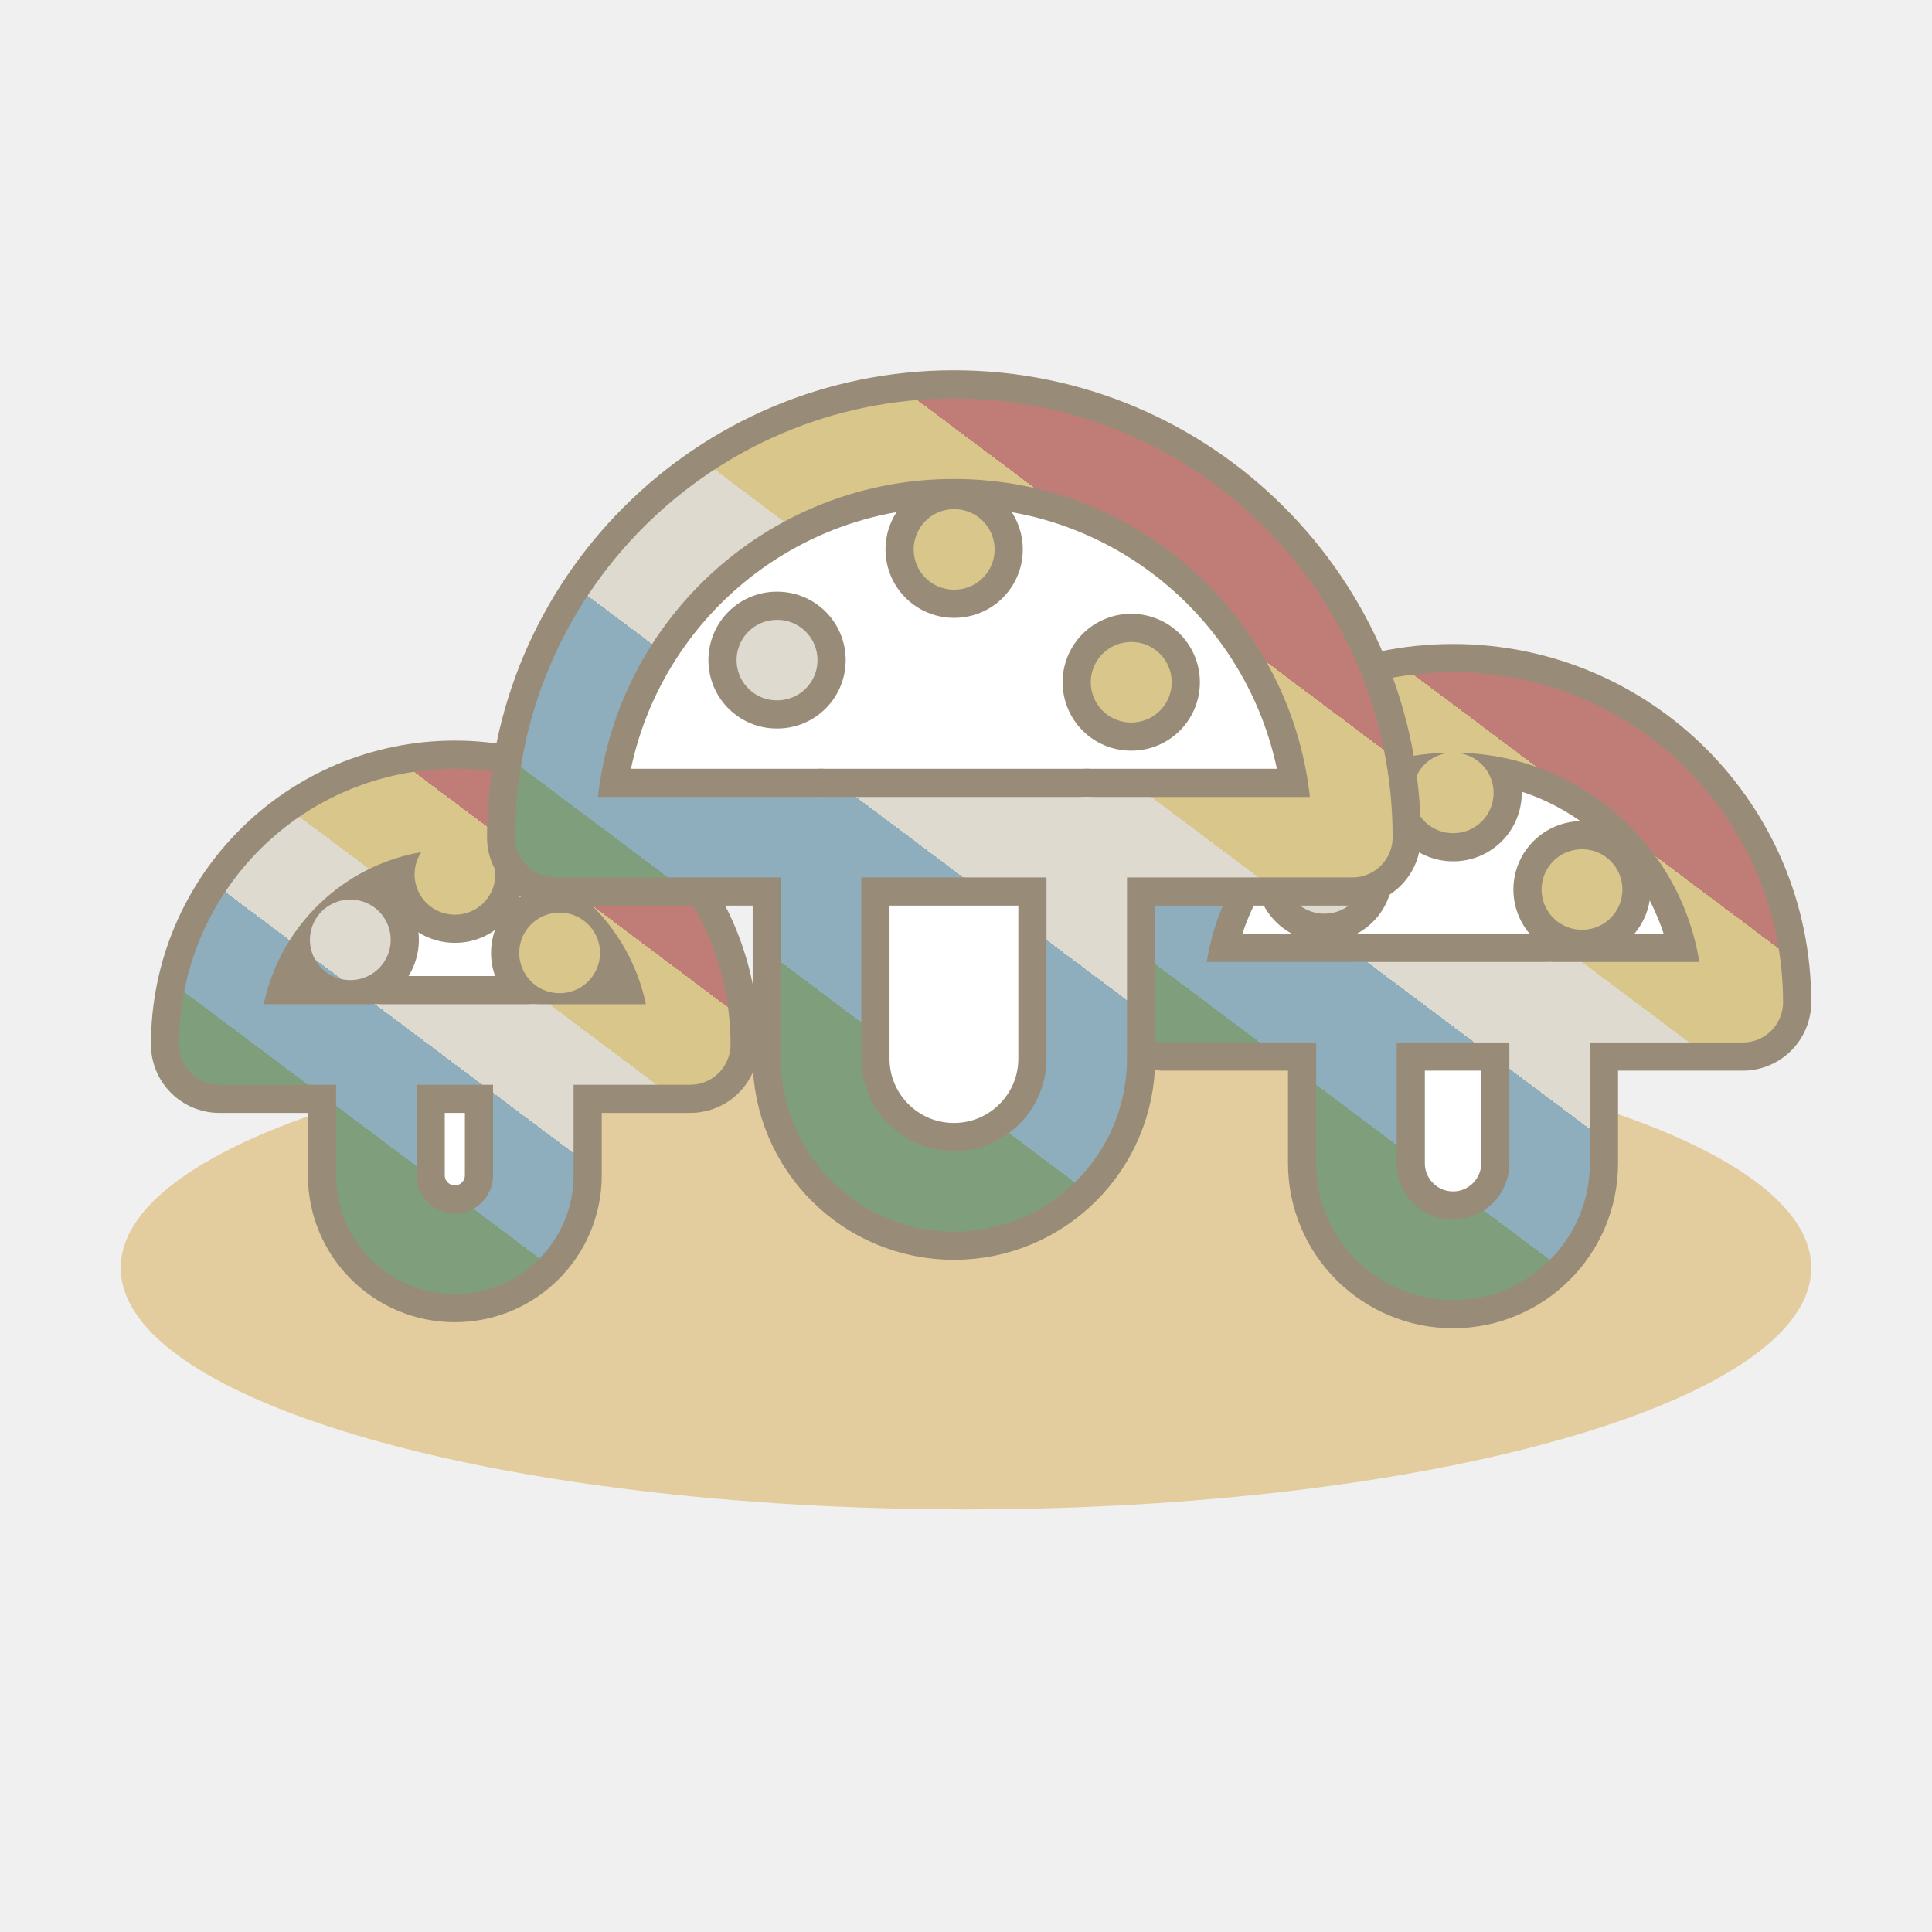
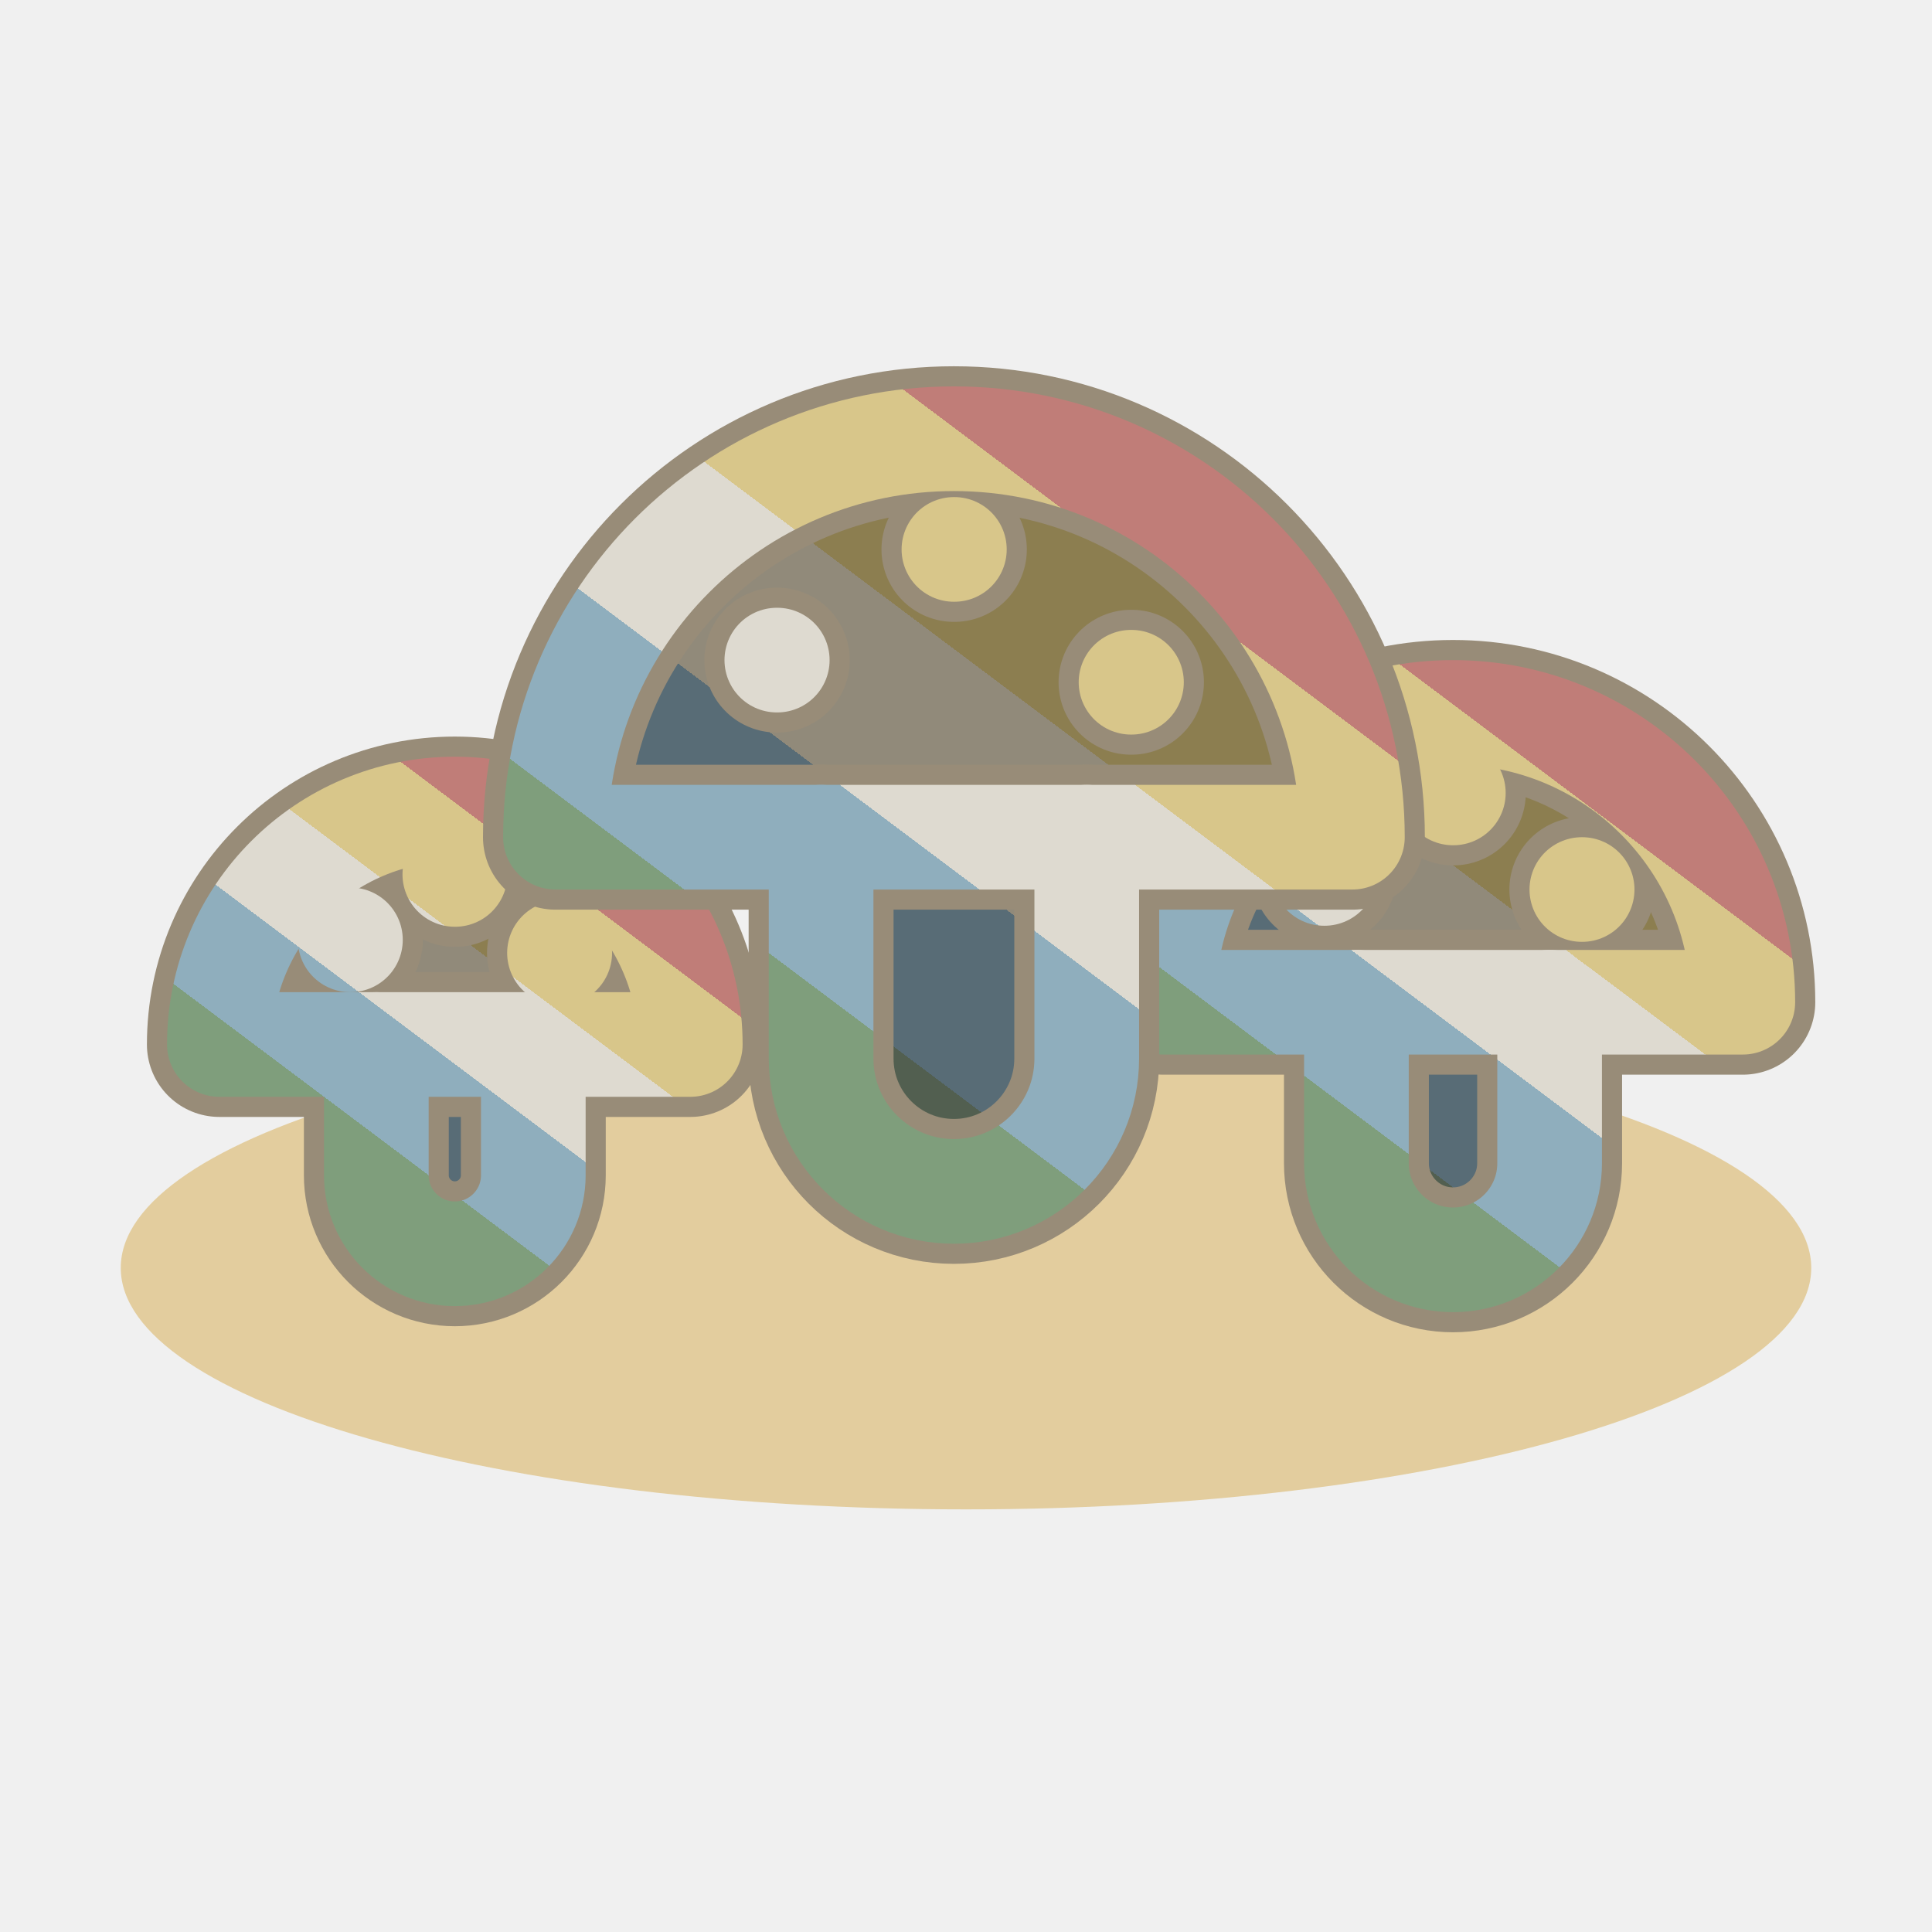
<svg xmlns="http://www.w3.org/2000/svg" width="48" height="48" viewBox="0 0 48 48">
  <linearGradient id="pride" gradientUnits="userSpaceOnUse" x1="19" y1="4" x2="7" y2="20">
    <stop offset="0.00" stop-color="#C07D78" />
    <stop offset="0.20" stop-color="#C07D78" />
    <stop offset="0.20" stop-color="#D8C68A" />
    <stop offset="0.40" stop-color="#D8C68A" />
    <stop offset="0.40" stop-color="#DEDAD0" />
    <stop offset="0.60" stop-color="#DEDAD0" />
    <stop offset="0.60" stop-color="#8FAEBD" />
    <stop offset="0.80" stop-color="#8FAEBD" />
    <stop offset="0.80" stop-color="#7F9E7C" />
    <stop offset="1.00" stop-color="#7F9E7C" />
  </linearGradient>
+   <linearGradient id="pride-fill" gradientUnits="userSpaceOnUse" x1="19" y1="4" x2="7" y2="20">
+     <stop offset="0.00" stop-color="#74504D" />
+     <stop offset="0.20" stop-color="#74504D" />
+     <stop offset="0.20" stop-color="#8C7E50" />
+     <stop offset="0.40" stop-color="#8C7E50" />
+     <stop offset="0.40" stop-color="#918A7A" />
+     <stop offset="0.60" stop-color="#918A7A" />
+     <stop offset="0.60" stop-color="#586C76" />
+     <stop offset="0.80" stop-color="#586C76" />
+     <stop offset="0.80" stop-color="#525F50" />
+     <stop offset="1.00" stop-color="#525F50" />
+   </linearGradient>
  <ellipse cx="24" cy="31.5" rx="21" ry="6" fill="#E3CD9E" />
  <g transform="translate(26.5 14.5) scale(0.8)">
-     <g fill="#FFFFFF" stroke="none">
+     <g fill="url(#pride-fill)" stroke="none">
      <path d="M3 13a9 9 0 0 1 18 0z" />
      <path d="M9 13v5a3 3 0 0 0 6 0v-5 z" />
    </g>
-     <g fill="none" stroke-linecap="round" stroke-linejoin="round" stroke="#988C78" stroke-width="4.250">
+     <g fill="none" stroke-linecap="round" stroke-linejoin="round" stroke="#988C78" stroke-width="4.500">
      <path d="M3 13a9 9 0 0 1 18 0z" />
      <path d="M9 13v5a3 3 0 0 0 6 0v-5" />
      <path d="M8 9h.01" />
      <path d="M12 6.5h.01" />
      <path d="M16 9.5h.01" />
    </g>
-     <g fill="none" stroke-linecap="round" stroke-linejoin="round" stroke="url(#pride)" stroke-width="2.500">
+     <g fill="none" stroke-linecap="round" stroke-linejoin="round" stroke="url(#pride)" stroke-width="3.250">
      <path d="M3 13a9 9 0 0 1 18 0z" />
      <path d="M9 13v5a3 3 0 0 0 6 0v-5" />
      <path d="M8 9h.01" />
      <path d="M12 6.5h.01" />
      <path d="M16 9.5h.01" />
    </g>
  </g>
  <g transform="translate(3.5 17.5) scale(0.65)">
-     <g fill="#FFFFFF" stroke="none">
+     <g fill="url(#pride-fill)" stroke="none">
      <path d="M3 13a9 9 0 0 1 18 0z" />
      <path d="M9 13v5a3 3 0 0 0 6 0v-5 z" />
    </g>
-     <g fill="none" stroke-linecap="round" stroke-linejoin="round" stroke="#988C78" stroke-width="5.231">
+     <g fill="none" stroke-linecap="round" stroke-linejoin="round" stroke="#988C78" stroke-width="5.538">
      <path d="M3 13a9 9 0 0 1 18 0z" />
      <path d="M9 13v5a3 3 0 0 0 6 0v-5" />
      <path d="M8 9h.01" />
      <path d="M12 6.5h.01" />
      <path d="M16 9.5h.01" />
    </g>
-     <g fill="none" stroke-linecap="round" stroke-linejoin="round" stroke="url(#pride)" stroke-width="3.077">
+     <g fill="none" stroke-linecap="round" stroke-linejoin="round" stroke="url(#pride)" stroke-width="4.000">
      <path d="M3 13a9 9 0 0 1 18 0z" />
      <path d="M9 13v5a3 3 0 0 0 6 0v-5" />
      <path d="M8 9h.01" />
      <path d="M12 6.5h.01" />
      <path d="M16 9.5h.01" />
    </g>
  </g>
  <g transform="translate(10.5 6.5) scale(1.1)">
-     <g fill="#FFFFFF" stroke="none">
+     <g fill="url(#pride-fill)" stroke="none">
      <path d="M3 13a9 9 0 0 1 18 0z" />
      <path d="M9 13v5a3 3 0 0 0 6 0v-5 z" />
    </g>
-     <g fill="none" stroke-linecap="round" stroke-linejoin="round" stroke="#988C78" stroke-width="3.091">
+     <g fill="none" stroke-linecap="round" stroke-linejoin="round" stroke="#988C78" stroke-width="3.273">
      <path d="M3 13a9 9 0 0 1 18 0z" />
      <path d="M9 13v5a3 3 0 0 0 6 0v-5" />
      <path d="M8 9h.01" />
      <path d="M12 6.5h.01" />
      <path d="M16 9.5h.01" />
    </g>
-     <g fill="none" stroke-linecap="round" stroke-linejoin="round" stroke="url(#pride)" stroke-width="1.818">
+     <g fill="none" stroke-linecap="round" stroke-linejoin="round" stroke="url(#pride)" stroke-width="2.364">
      <path d="M3 13a9 9 0 0 1 18 0z" />
      <path d="M9 13v5a3 3 0 0 0 6 0v-5" />
      <path d="M8 9h.01" />
      <path d="M12 6.5h.01" />
      <path d="M16 9.5h.01" />
    </g>
  </g>
</svg>
